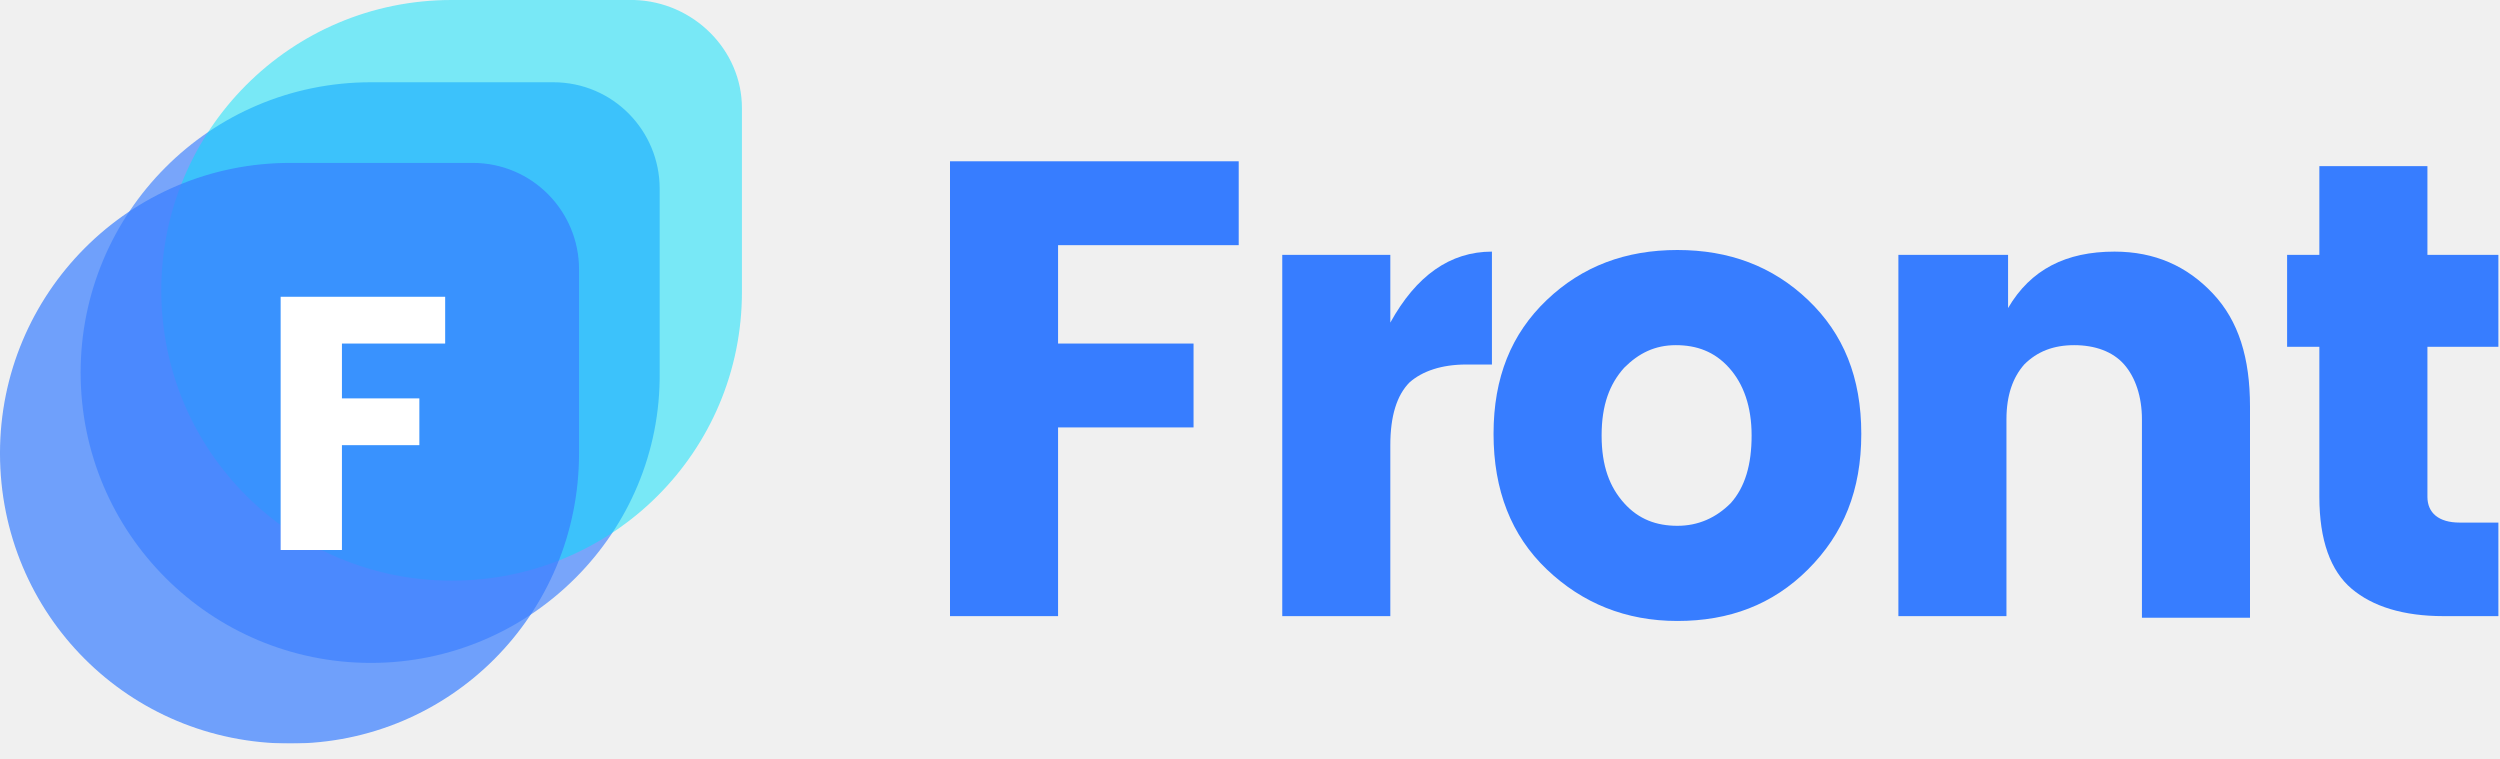
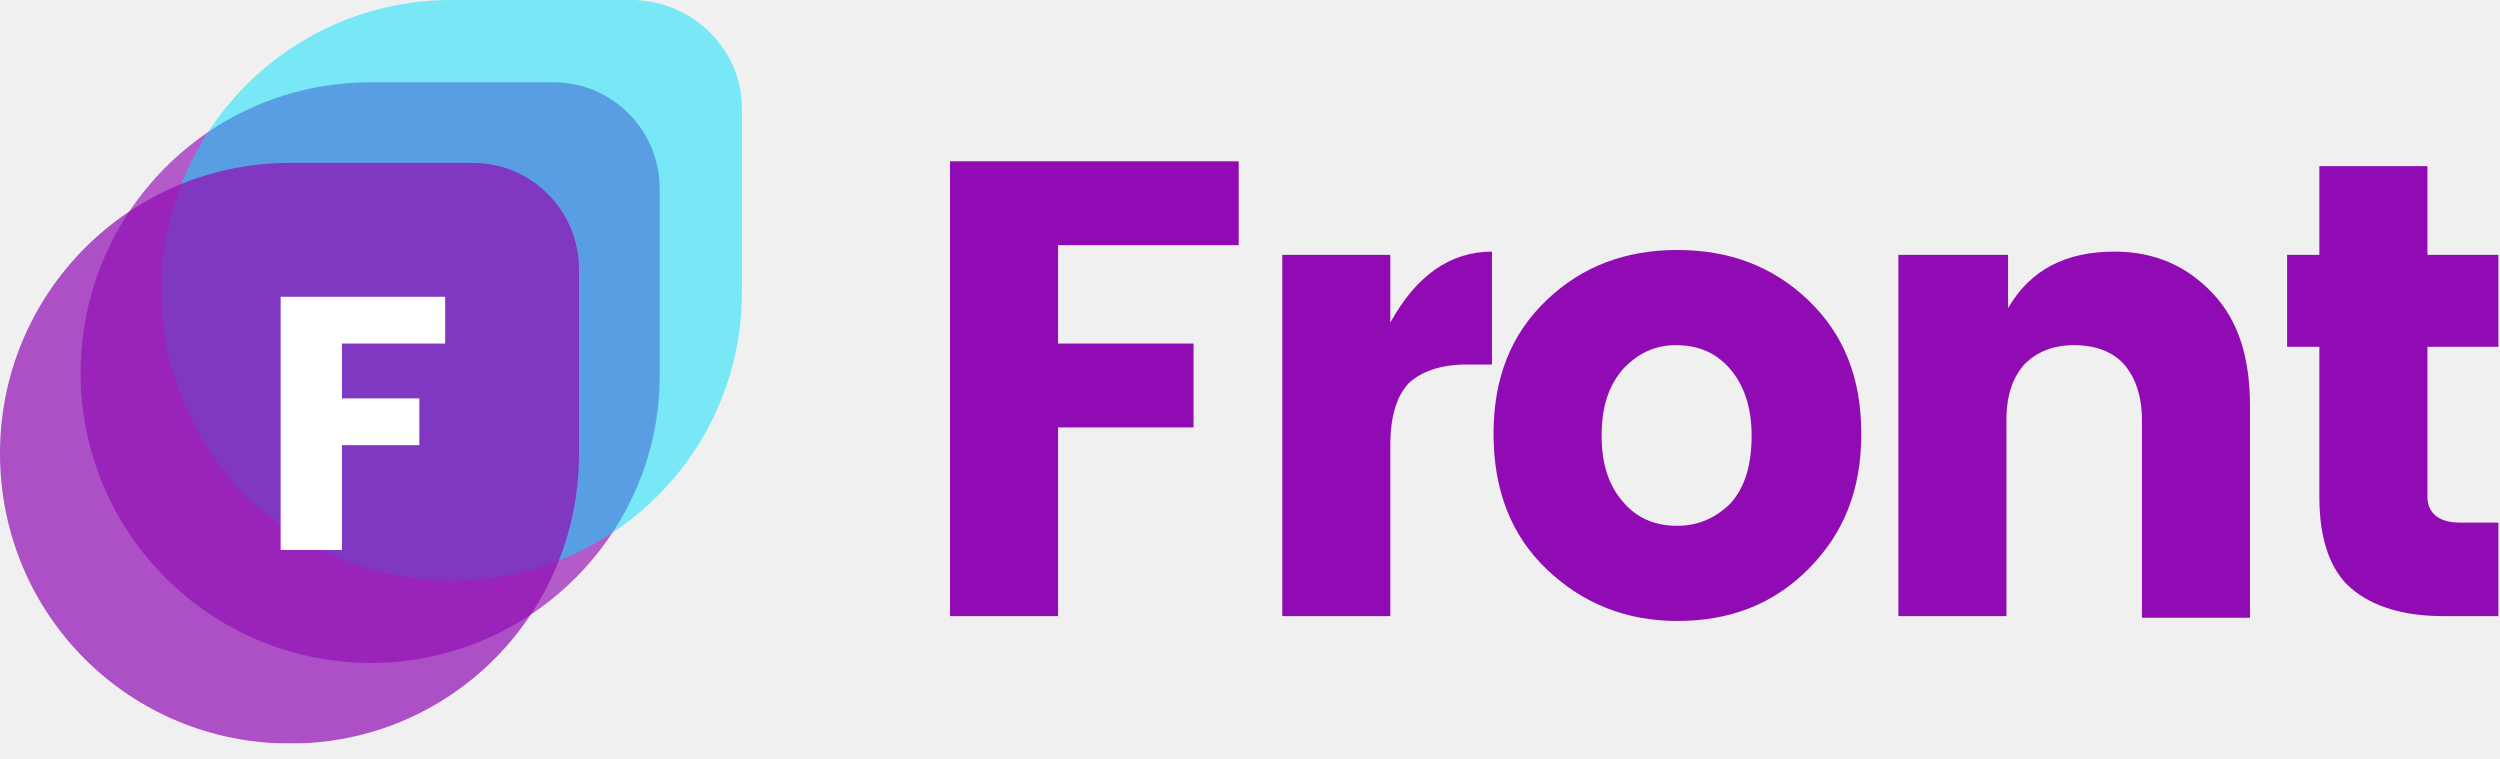
<svg xmlns="http://www.w3.org/2000/svg" width="155" height="47" viewBox="0 0 155 47" fill="none">
  <g clip-path="url(#clip0)">
-     <path d="M58.9 38.2V10H76.8V15.2H65.6V21.3H74V26.5H65.6V38.2H58.9V38.2Z" fill="#377dff" />
-     <path d="M86.2 15.8V20C87.8 17.1 89.9 15.6 92.5 15.6V22.6H90.9C89.4 22.6 88.2 23 87.4 23.7C86.6 24.5 86.2 25.8 86.2 27.6V38.2H79.5V15.8H86.2Z" fill="#377dff" />
-     <path d="M95.9 35.3C93.7 33.2 92.6 30.4 92.6 26.9C92.6 23.4 93.7 20.7 95.9 18.6C98.1 16.5 100.8 15.5 104 15.5C107.2 15.5 109.9 16.5 112.1 18.6C114.3 20.7 115.4 23.4 115.4 26.9C115.4 30.4 114.3 33.1 112.1 35.3C109.9 37.5 107.2 38.5 104 38.5C100.8 38.5 98.1 37.4 95.9 35.3ZM107.3 31.2C108.2 30.2 108.6 28.8 108.6 27C108.6 25.2 108.1 23.8 107.2 22.8C106.3 21.8 105.2 21.4 103.9 21.4C102.6 21.4 101.6 21.9 100.7 22.8C99.8 23.8 99.3 25.1 99.3 27C99.3 28.9 99.8 30.2 100.7 31.2C101.6 32.2 102.7 32.6 104 32.6C105.3 32.6 106.4 32.1 107.3 31.2Z" fill="#377dff" />
-     <path d="M124.5 15.8V19.1C125.9 16.7 128.1 15.6 131.1 15.6C133.6 15.6 135.6 16.5 137.2 18.2C138.8 19.9 139.5 22.2 139.5 25.2V38.3H132.8V26C132.8 24.6 132.4 23.4 131.7 22.6C131 21.8 129.9 21.4 128.6 21.4C127.3 21.4 126.3 21.8 125.5 22.6C124.8 23.4 124.4 24.5 124.4 26V38.2H117.7V15.8H124.5Z" fill="#377dff" />
-     <path d="M152.5 32.4H154.9V38.2H151.5C149 38.2 147.1 37.6 145.8 36.5C144.5 35.4 143.8 33.5 143.8 30.8V21.5H141.8V15.8H143.8V10.3H150.5V15.8H154.9V21.5H150.5V30.8C150.5 31.8 151.2 32.4 152.5 32.4Z" fill="#377dff" />
-     <path opacity="0.65" d="M23 41.1C13.1 41.1 5 33.1 5 23.1C5 13.2 13 5.1 23 5.1H34.3C38 5.1 40.9 8.1 40.9 11.7V23.1C41 33 32.9 41.1 23 41.1Z" fill="#377dff" />
+     <path d="M58.9 38.2V10H76.8V15.2H65.6V21.3H74V26.5H65.6V38.2H58.9V38.2Z" fill="#900bb3" />
+     <path d="M86.2 15.8V20C87.8 17.1 89.9 15.6 92.5 15.6V22.6H90.9C89.4 22.6 88.2 23 87.4 23.7C86.6 24.5 86.2 25.8 86.2 27.6V38.2H79.5V15.8H86.2Z" fill="#900bb3" />
+     <path d="M95.9 35.3C93.7 33.2 92.6 30.4 92.6 26.9C92.6 23.4 93.7 20.7 95.9 18.6C98.1 16.5 100.8 15.5 104 15.5C107.2 15.5 109.9 16.5 112.1 18.6C114.3 20.7 115.4 23.4 115.4 26.9C115.4 30.4 114.3 33.1 112.1 35.3C109.9 37.5 107.2 38.5 104 38.5C100.8 38.5 98.1 37.4 95.9 35.3ZM107.3 31.2C108.2 30.2 108.6 28.8 108.6 27C108.6 25.2 108.1 23.8 107.2 22.8C106.3 21.8 105.2 21.4 103.9 21.4C102.6 21.4 101.6 21.9 100.7 22.8C99.8 23.8 99.3 25.1 99.3 27C99.3 28.9 99.8 30.2 100.7 31.2C101.6 32.2 102.7 32.6 104 32.6C105.3 32.6 106.4 32.1 107.3 31.2Z" fill="#900bb3" />
+     <path d="M124.5 15.8V19.1C125.9 16.7 128.1 15.6 131.1 15.6C133.6 15.6 135.6 16.5 137.2 18.2C138.8 19.9 139.5 22.2 139.5 25.2V38.3H132.8V26C132.8 24.6 132.4 23.4 131.7 22.6C131 21.8 129.9 21.4 128.6 21.4C127.3 21.4 126.3 21.8 125.5 22.6C124.8 23.4 124.4 24.5 124.4 26V38.2H117.7V15.8H124.5Z" fill="#900bb3" />
+     <path d="M152.5 32.4H154.9V38.2H151.5C149 38.2 147.1 37.6 145.8 36.5C144.5 35.4 143.8 33.5 143.8 30.8V21.5H141.8V15.8H143.8V10.3H150.5V15.8H154.9V21.5H150.5V30.8C150.5 31.8 151.2 32.4 152.5 32.4Z" fill="#900bb3" />
+     <path opacity="0.65" d="M23 41.1C13.1 41.1 5 33.1 5 23.1C5 13.2 13 5.1 23 5.1H34.3C38 5.1 40.9 8.1 40.9 11.7V23.1C41 33 32.9 41.1 23 41.1Z" fill="#900bb3" />
    <path opacity="0.5" d="M28 36C18.1 36 10 28 10 18C10 8.1 18 0 28 0H39.3C43 0.1 46 3.1 46 6.7V18.1C46 28 38 36 28 36Z" fill="#00DFFC" />
-     <path opacity="0.7" d="M18 46.1C8 46.1 0 38.1 0 28.1C0 18.2 8 10.1 18 10.1H29.3C33 10.1 35.9 13.1 35.9 16.7V28.1C35.9 38.1 27.9 46.1 18 46.1Z" fill="#377dff" />
+     <path opacity="0.7" d="M18 46.1C8 46.1 0 38.1 0 28.1C0 18.2 8 10.1 18 10.1H29.3C33 10.1 35.9 13.1 35.9 16.7V28.1C35.9 38.1 27.9 46.1 18 46.1Z" fill="#900bb3" />
    <path d="M17.4 34.1V18.4H27.6V21.3H21.2V24.7H26V27.6H21.2V34.1H17.4V34.1Z" fill="white" />
  </g>
  <defs>
    <clipPath id="clip0">
      <rect width="154.9" height="46.1" fill="white" />
    </clipPath>
  </defs>
</svg>
